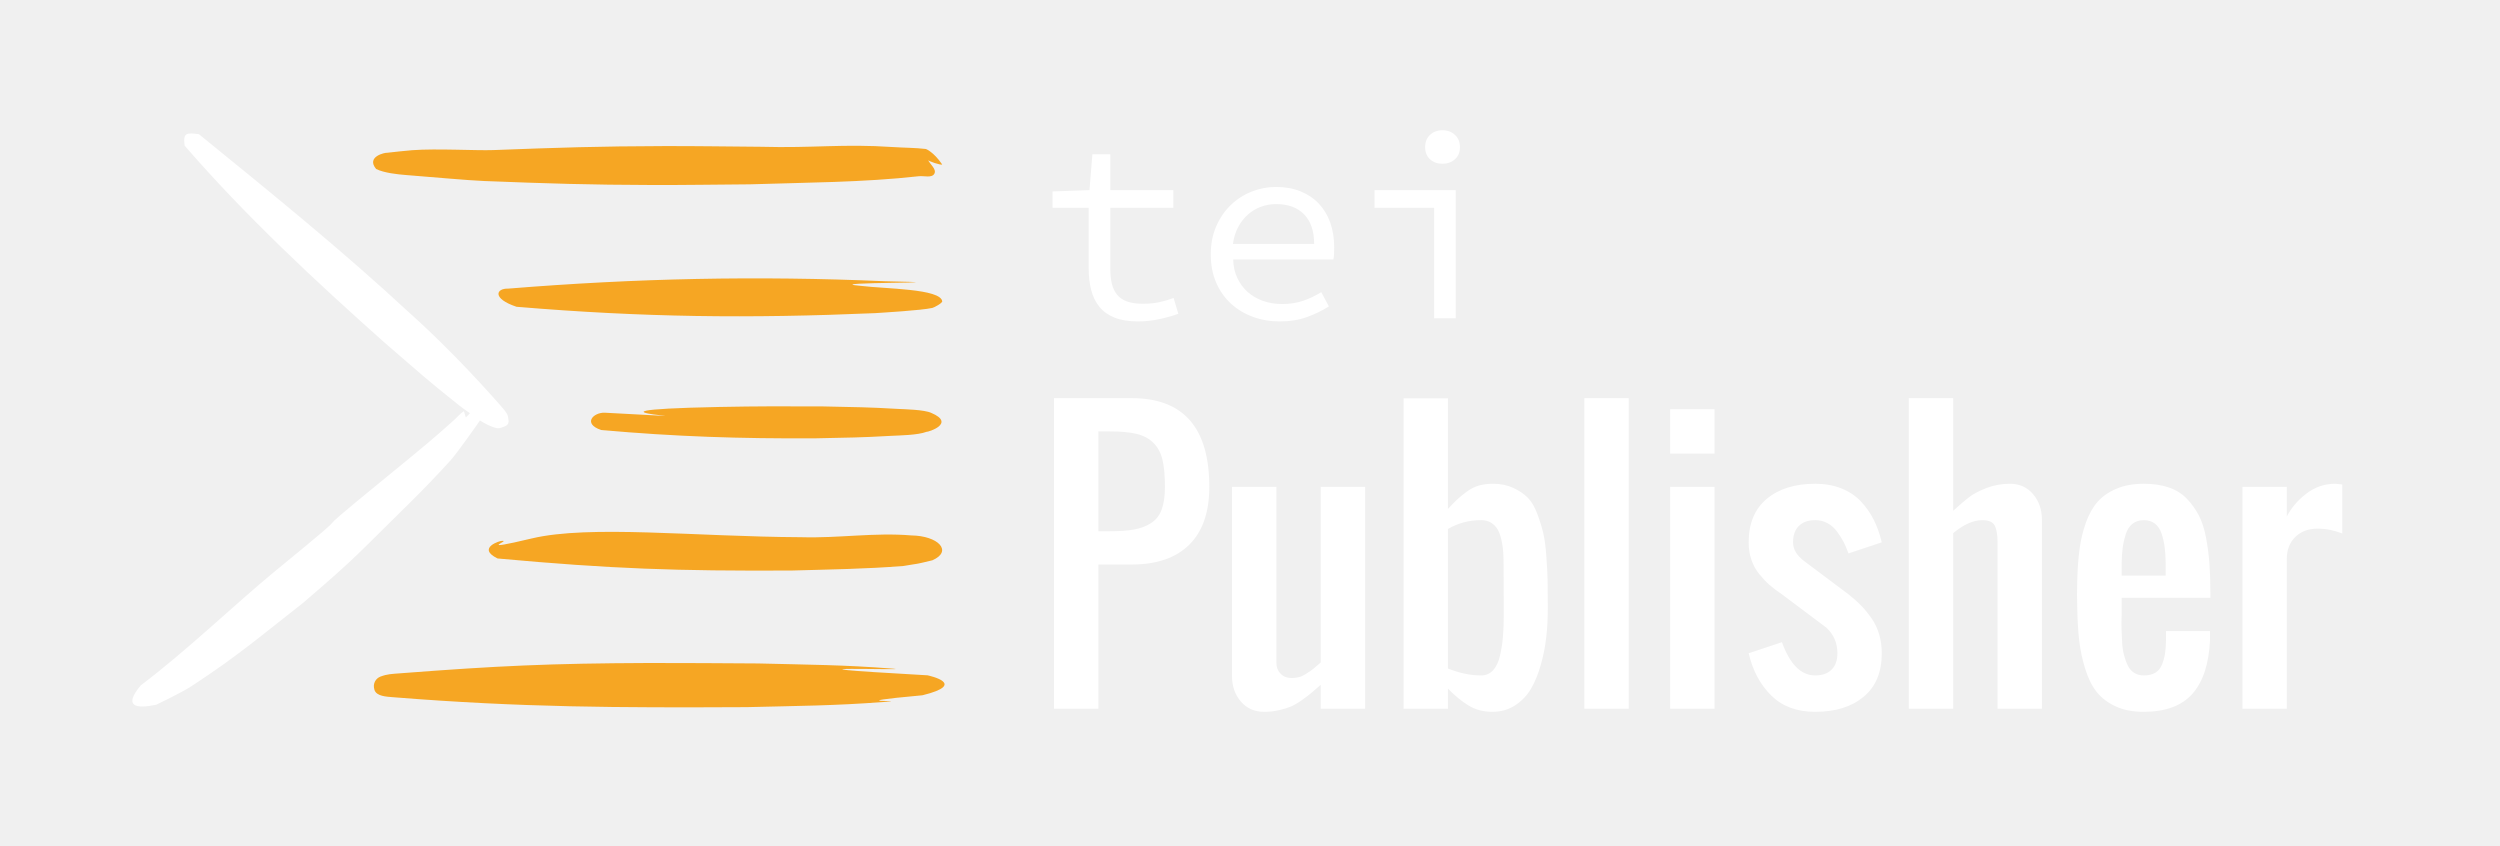
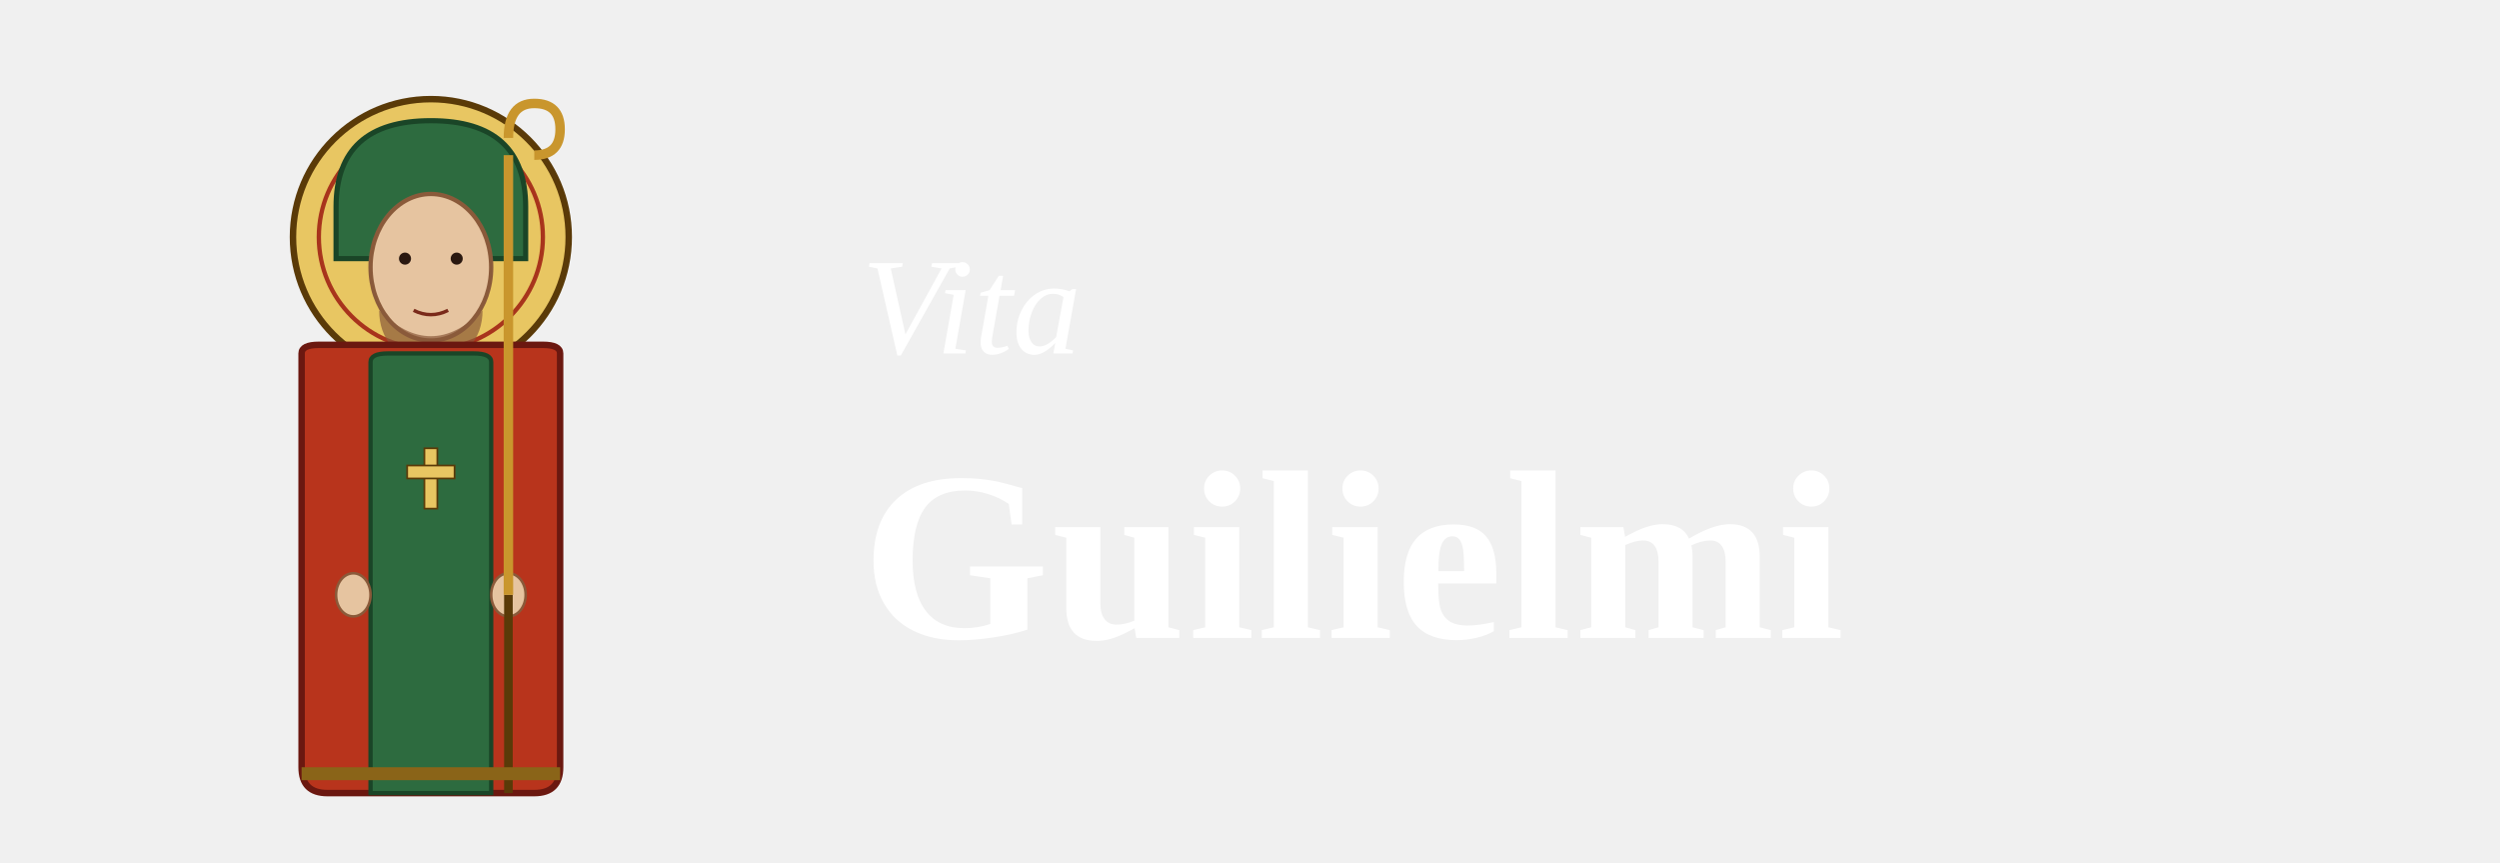
- <svg xmlns="http://www.w3.org/2000/svg" version="1.1" viewBox="0 0 683 231">
-   <path id="Shape" fill="#fff" fill-rule="evenodd" d="m297.43 56.766h-9.869v-4.466l10.085-.36.792-9.797h4.899v9.797h17.217v4.827h-17.217v16.64c0 1.585.144 2.965.432 4.142.288 1.177.769 2.173 1.441 2.99.672.817 1.585 1.429 2.737 1.837 1.153.409 2.57.612 4.25.612 1.681 0 3.193-.144 4.538-.432 1.325-.282 2.625-.668 3.89-1.153l1.297 4.322c-1.585.576-3.338 1.069-5.259 1.477-1.921.409-3.842.612-5.763.612-2.546 0-4.682-.348-6.411-1.044-1.729-.696-3.11-1.681-4.142-2.954s-1.777-2.798-2.233-4.574c-.456-1.777-.684-3.746-.684-5.907v-16.568zm33.353 12.75c0-2.881.504-5.463 1.513-7.744 1.008-2.281 2.341-4.214 3.998-5.799 1.64-1.574 3.574-2.81 5.691-3.638 2.098-.833 4.334-1.261 6.591-1.261 2.497 0 4.731.396 6.699 1.189 1.969.792 3.638 1.909 5.007 3.35s2.413 3.17 3.134 5.187c.72 2.017 1.081 4.25 1.081 6.699 0 .624-.012 1.236-.036 1.837-.024.601-.084 1.117-.18 1.549h-27.374c.049 1.873.42 3.553 1.117 5.043.696 1.489 1.633 2.762 2.809 3.818s2.57 1.873 4.178 2.449c1.609.576 3.373.864 5.295.864 2.065 0 3.95-.288 5.655-.864 1.705-.576 3.373-1.369 5.007-2.377l2.089 3.89c-1.729 1.105-3.698 2.065-5.907 2.881-2.21.817-4.731 1.225-7.564 1.225-2.593 0-5.031-.42-7.312-1.261-2.281-.84-4.274-2.041-5.979-3.602-1.705-1.561-3.05-3.47-4.034-5.727-.984-2.257-1.477-4.827-1.477-7.708zm28.238-2.881c0-3.506-.912-6.195-2.737-8.068-1.825-1.873-4.371-2.809-7.636-2.809-1.441 0-2.821.24-4.142.72-1.313.476-2.523 1.197-3.566 2.125-1.056.936-1.945 2.077-2.665 3.422-.72 1.345-1.2 2.881-1.441 4.61h22.187zm16.496-14.695h22.187v35.01h-5.907v-30.183h-16.28v-4.827zm18.585-7.204c-1.392 0-2.533-.409-3.422-1.225-.889-.817-1.333-1.921-1.333-3.314 0-1.392.444-2.51 1.333-3.35.889-.84 2.03-1.261 3.422-1.261 1.345 0 2.473.42 3.386 1.261.912.84 1.369 1.957 1.369 3.35 0 1.392-.456 2.497-1.369 3.314-.912.817-2.041 1.225-3.386 1.225zm-94.023 100.4h3.03c2.746 0 4.995-.158 6.747-.474 1.752-.315 3.299-.907 4.641-1.775 1.341-.868 2.304-2.107 2.888-3.717.583-1.61.876-3.662.876-6.156 0-3.03-.221-5.484-.663-7.363-.442-1.878-1.255-3.417-2.438-4.617-1.184-1.2-2.715-2.028-4.593-2.486-1.879-.457-4.364-.686-7.458-.686h-3.03v27.274zm-12.122 48.486v-84.851h21.213c14.142 0 21.213 8.081 21.213 24.243 0 6.913-1.823 12.177-5.469 15.791-3.646 3.614-8.894 5.421-15.743 5.421h-9.091v39.395h-12.122zm57.435.852c-2.651 0-4.782-.939-6.393-2.817-1.61-1.879-2.415-4.206-2.415-6.984v-51.659h12.122v47.965c0 1.263.387 2.289 1.16 3.078.773.79 1.775 1.184 3.006 1.184.664 0 1.31-.08 1.942-.237.632-.158 1.255-.434 1.87-.829.486-.309.968-.625 1.445-.947.346-.237.844-.639 1.491-1.207.397-.354.799-.701 1.207-1.042v-47.965h12.122v60.608h-12.122v-6.535c-.874.76-1.75 1.518-2.628 2.273-.552.473-1.396 1.112-2.533 1.917-1.136.805-2.139 1.389-3.006 1.752-.869.363-1.95.694-3.244.994-1.32.303-2.67.454-4.024.45v-.001zm59.282-9.943c1.294 0 2.376-.474 3.243-1.42.869-.948 1.5-2.297 1.894-4.049.395-1.752.663-3.496.805-5.232.142-1.736.213-3.756.213-6.061 0-1.705-.008-3.962-.024-6.771-.015-2.809-.024-4.924-.024-6.345 0-1.42-.031-2.66-.094-3.717-.072-1.123-.231-2.24-.474-3.339-.253-1.168-.592-2.13-1.018-2.888-.429-.76-1.038-1.403-1.775-1.87-.758-.489-1.673-.734-2.746-.734-3.346 0-6.377.805-9.091 2.415v38.117c3.125 1.263 6.156 1.894 9.091 1.894zm3.03 9.943c-2.462 0-4.641-.584-6.535-1.752-1.894-1.168-3.756-2.699-5.587-4.592v5.492h-12.122v-84.804h12.122v30.21c1.136-1.2 1.988-2.068 2.557-2.604.568-.537 1.397-1.216 2.487-2.036 1.088-.82 2.216-1.396 3.385-1.728 1.168-.331 2.462-.497 3.882-.497 2.052 0 3.883.371 5.493 1.112 1.61.741 2.936 1.633 3.977 2.675 1.042 1.042 1.926 2.541 2.651 4.498.726 1.958 1.271 3.725 1.634 5.304.363 1.578.639 3.708.828 6.392.189 2.683.3 4.854.332 6.511.031 1.657.047 3.938.047 6.842v.805c0 2.651-.134 5.209-.402 7.67-.269 2.462-.758 4.972-1.468 7.529-.71 2.557-1.61 4.766-2.699 6.629-1.072 1.845-2.565 3.41-4.356 4.569-1.815 1.184-3.891 1.775-6.227 1.775h.001zm25.143-.852v-84.851h12.122v84.851h-12.122zm23.438-69.699v-12.122h12.122v12.122h-12.122zm0 69.699v-60.608h12.122v60.608h-12.122zm39.631.852c-4.987 0-8.988-1.483-12.003-4.45-3.014-2.967-5.074-6.819-6.178-11.554l9.091-3.03c2.178 6.061 5.209 9.091 9.091 9.091 1.926 0 3.418-.528 4.475-1.586 1.058-1.058 1.586-2.549 1.586-4.475 0-2.809-1.01-5.145-3.03-7.008l-12.122-9.091c-1.358-.916-2.494-1.776-3.409-2.581-.915-.805-1.847-1.791-2.793-2.959-.948-1.17-1.678-2.501-2.154-3.93-.489-1.452-.734-3.03-.734-4.735 0-5.177 1.65-9.138 4.948-11.885 3.298-2.746 7.71-4.119 13.234-4.119 2.62 0 4.987.418 7.103 1.254 2.115.837 3.891 2.012 5.327 3.528 1.424 1.498 2.621 3.197 3.552 5.043.931 1.847 1.665 3.907 2.201 6.179l-9.091 3.03c-.442-1.2-.884-2.233-1.326-3.102-.442-.868-1.033-1.807-1.775-2.817-.742-1.01-1.618-1.791-2.628-2.344-1.01-.552-2.131-.828-3.362-.828-1.926 0-3.417.528-4.475 1.586-1.057 1.058-1.586 2.549-1.586 4.475 0 1.894 1.011 3.598 3.03 5.114l12.122 9.091c1.358 1.074 2.518 2.107 3.481 3.101.963.995 1.902 2.147 2.817 3.456.916 1.31 1.61 2.771 2.083 4.38.474 1.61.71 3.33.71 5.161 0 5.177-1.649 9.138-4.948 11.885-3.299 2.746-7.71 4.119-13.235 4.119zm25.569-.852v-84.851h12.122v30.778c1.8-1.642 3.267-2.897 4.404-3.765 1.136-.868 2.707-1.689 4.712-2.462 2.005-.773 4.143-1.159 6.415-1.159 2.588 0 4.688.947 6.298 2.841 1.61 1.894 2.415 4.214 2.415 6.96v51.659h-12.122v-45.456c0-2.083-.26-3.614-.781-4.592-.521-.979-1.65-1.468-3.386-1.468-2.462 0-5.114 1.184-7.955 3.551v47.965h-12.122zm64.112.852c-2.936 0-5.484-.505-7.647-1.515-2.163-1.01-3.882-2.328-5.161-3.954-1.279-1.626-2.312-3.709-3.102-6.25-.777-2.486-1.324-5.038-1.633-7.623-.3-2.541-.481-5.5-.544-8.879-.095-2.651-.095-5.304 0-7.955.094-3.156.308-5.958.639-8.405.327-2.429.906-4.817 1.728-7.126.821-2.304 1.886-4.198 3.196-5.682s3.03-2.675 5.161-3.575c2.131-.9 4.617-1.349 7.458-1.349 2.588 0 4.869.339 6.842 1.018 1.973.679 3.614 1.704 4.925 3.078 1.3 1.36 2.4 2.898 3.267 4.569.868 1.673 1.523 3.702 1.965 6.084.434 2.326.743 4.673.923 7.032.173 2.304.26 4.956.26 7.955v1.421h-24.243v4.972c-.063 1.206-.071 2.415-.024 3.623.047 1.247.103 2.469.166 3.669.057 1.159.231 2.309.521 3.433.284 1.089.631 2.044 1.042 2.865.41.821.986 1.468 1.728 1.942.741.473 1.617.71 2.628.71 1.263 0 2.304-.245 3.125-.734.821-.489 1.429-1.223 1.823-2.201.385-.945.663-1.93.829-2.936.157-.978.252-2.21.284-3.693v-2.557h12.027v2.415c-.284 6.471-1.879 11.364-4.782 14.679-2.904 3.314-7.371 4.971-13.4 4.971zm-5.966-37.217h12.027v-3.646c-.032-1.61-.126-3.014-.284-4.214-.163-1.223-.44-2.427-.828-3.598-.395-1.2-1.002-2.115-1.823-2.746-.821-.631-1.831-.947-3.03-.947-1.232 0-2.265.332-3.102.995-.836.663-1.452 1.617-1.847 2.864-.395 1.247-.67 2.47-.828 3.67-.158 1.2-.253 2.636-.284 4.308v3.315zm33.002 36.365v-60.608h12.122v8.097c1.232-2.399 3.023-4.49 5.374-6.274s4.964-2.675 7.836-2.675c.095 0 .742.062 1.942.189v13.4c-2.241-.884-4.482-1.326-6.724-1.326-2.525 0-4.561.757-6.108 2.272-1.547 1.516-2.32 3.52-2.32 6.014v40.91h-12.122z" />
-   <path fill="#f6a623" d="m241.77 76.834c26.42.557-19.083.177-6.702 1.254 6.925.848 21.863.779 22.349 4.211.06.499-2.207 1.72-2.696 1.827-3.138.686-13.28 1.259-15.596 1.423-34.715 1.486-63.355 1.16-98.006-1.736-6.771-2.257-5.605-5.077-2.274-4.962 34.857-2.826 68.008-3.544 102.93-2.016v-.001zm-45.308 34.349c10.436-.212 18.004-.199 28.436-.148 9.358.216 11.813.177 20.501.684 1.511.088 7.075.17 9.047 1.094 6.78 2.887-.959 5.256-1.323 5.162-2.464.932-7.402.97-9.609 1.094-8.915.505-11.263.465-20.853.684-20.569.1-37.942-.452-58.447-2.275-5.115-1.772-2.086-4.824.984-4.728 43.469 2.296-18.614-.553 31.264-1.568v-.001zm-87.387 72.783c26.886-2.073 41.194-2.729 68.15-2.836 8.584-.034 21.274.083 29.858.124 13.711.348 23.472.372 36.719 1.409 7.92.62-41.057-1.02 9.609 1.833.385.099 11.103 2.379-1.399 5.453-24.317 2.228-2.223 1.207-10.549 1.834-13.709 1.031-23.203 1.051-37.441 1.409-35.088.168-61.614.097-96.618-2.712-1.858-.149-4.545-.258-5.098-1.99-.568-1.775.39-3.176 1.644-3.65 1.846-.698 3.164-.722 5.124-.873zm3.505-142.93c6.758-.506 17.499.145 22.217-.035 17.812-.683 28.844-1.041 46.727-1.091 8.495-.024 17.81.125 26.304.187 14.544.409 22.366-.855 36.181.08 2.985.202 5.966.173 8.937.524 0 0 2.07.731 4.452 4.217-.151.337-4.045-.934-3.895-1.27.588 1.269 2.436 2.581 1.764 3.807-.688 1.254-2.81.531-4.229.689-15.322 1.711-30.782 1.707-46.166 2.214-8.527.062-17.874.211-26.401.188-17.706-.049-28.54-.402-46.168-1.09-4.511-.176-14.915-1.135-21.46-1.645-2.171-.169-5.911-.562-8.076-1.635-2.889-3.449 2.577-4.533 2.956-4.435 2.286-.235 4.566-.533 6.857-.704h-.001zm32.68 106.07c15.867-3.775 44.614-.479 73.7-.339 10.217.299 19.914-1.332 30.048-.488 7.242.098 11.424 4.279 5.721 6.792-5.408 1.302-2.939.698-7.862 1.55-10.515.84-20.022.942-30.688 1.25-31.336.15-49.012-.441-80.246-3.297-5.864-2.89.81-4.905 1.19-4.807 2.711-.24-7.73 3.114 8.137-.661h-.001z" />
-   <path fill="#fff" fill-rule="evenodd" d="m111.66 85.275c8.494 7.596 17.415 16.799 24.751 25.15.749.852 1.529 1.697 2.113 2.671.263.439.276.987.378 1.489.35 1.715-1.094 1.924-2.012 2.27-.917.346-1.714.007-2.934-.471-1.22-.479-2.83-1.514-2.83-1.514-.211.349-6.275 8.961-7.948 10.803-3.722 4.106-7.562 8.103-11.517 11.986-13.977 13.697-13.739 14.1-28.878 27.059-12.66 9.92-17.603 14.279-30.379 22.685-2.854 1.879-9.746 5.135-9.746 5.135-5.64 1.183-9.02.463-4.189-5.306 12.587-9.498 25.673-22.111 36.32-30.898 29.493-24.121 2.787-3.136 30.977-26.155 4.261-3.478 7.185-5.863 11.399-9.399 2.39-2.005 4.493-3.9 6.825-5.971.902-.802 1.669-1.773 2.674-2.44.191-.127.429 1.554.645 1.633.643-.583 1.076-1.122 1.076-1.122s-1.346-.867-2.919-2.111c-8.811-6.974-11.318-9.33-20.439-17.196-19.105-17.006-37.794-34.42-54.586-53.773-.472-3.562.472-3.585 3.905-3.136 19.565 15.924 38.696 31.359 57.311 48.618h-.001z" />
+ <svg xmlns="http://www.w3.org/2000/svg" viewBox="0 0 580 200" role="img" aria-labelledby="title desc">
+   <circle cx="100" cy="55" r="32" fill="#e8c662" stroke="#5a3a08" stroke-width="1.5" />
+   <circle cx="100" cy="55" r="26" fill="none" stroke="#a8341c" stroke-width="1" />
+   <path d="M 78 48 Q 78 28 100 28 Q 122 28 122 48 L 122 60 L 78 60 Z" fill="#2d6b3f" stroke="#1a4527" stroke-width="1.2" />
+   <ellipse cx="100" cy="62" rx="14" ry="17" fill="#e6c4a0" stroke="#8a5a3a" stroke-width="1" />
+   <circle cx="94" cy="60" r="1.4" fill="#2a1810" />
+   <circle cx="106" cy="60" r="1.4" fill="#2a1810" />
+   <path d="M 96 72 Q 100 74 104 72" fill="none" stroke="#7a2a1a" stroke-width="0.8" />
+   <path d="M 88 72 Q 100 84 112 72 Q 112 82 100 86 Q 88 82 88 72 Z" fill="#8a5a3a" opacity="0.7" />
+   <path d="M 70 82 L 70 178 Q 70 184 76 184 L 124 184 Q 130 184 130 178 L 130 82 Q 130 80 126 80 L 74 80 Q 70 80 70 82 Z" fill="#b8341c" stroke="#6b1810" stroke-width="1.5" />
+   <path d="M 86 84 L 86 184 L 114 184 L 114 84 Q 114 82 110 82 L 90 82 Q 86 82 86 84 Z" fill="#2d6b3f" stroke="#1a4527" stroke-width="1" />
+   <rect x="98.5" y="104" width="3" height="14" fill="#e8c662" stroke="#5a3a08" stroke-width="0.4" />
+   <rect x="94.5" y="108" width="11" height="3" fill="#e8c662" stroke="#5a3a08" stroke-width="0.4" />
+   <ellipse cx="82" cy="138" rx="4" ry="5" fill="#e6c4a0" stroke="#8a5a3a" stroke-width="0.6" />
+   <ellipse cx="118" cy="138" rx="4" ry="5" fill="#e6c4a0" stroke="#8a5a3a" stroke-width="0.6" />
+   <line x1="118" y1="138" x2="118" y2="184" stroke="#5a3a08" stroke-width="2" />
+   <path d="M 118 32 Q 118 24 124 24 Q 130 24 130 30 Q 130 36 124 36" fill="none" stroke="#c9962d" stroke-width="2.2" />
+   <line x1="118" y1="36" x2="118" y2="138" stroke="#c9962d" stroke-width="2.2" />
+   <rect x="70" y="178" width="60" height="3" fill="#8a6418" />
+   <text x="200" y="82" font-family="Georgia, 'Times New Roman', serif" font-style="italic" font-size="32" fill="#ffffff" font-weight="400">Vita</text>
+   <text x="200" y="148" font-family="Georgia, 'Times New Roman', serif" font-size="56" fill="#ffffff" font-weight="700" letter-spacing="0.5">Guilielmi</text>
</svg>
